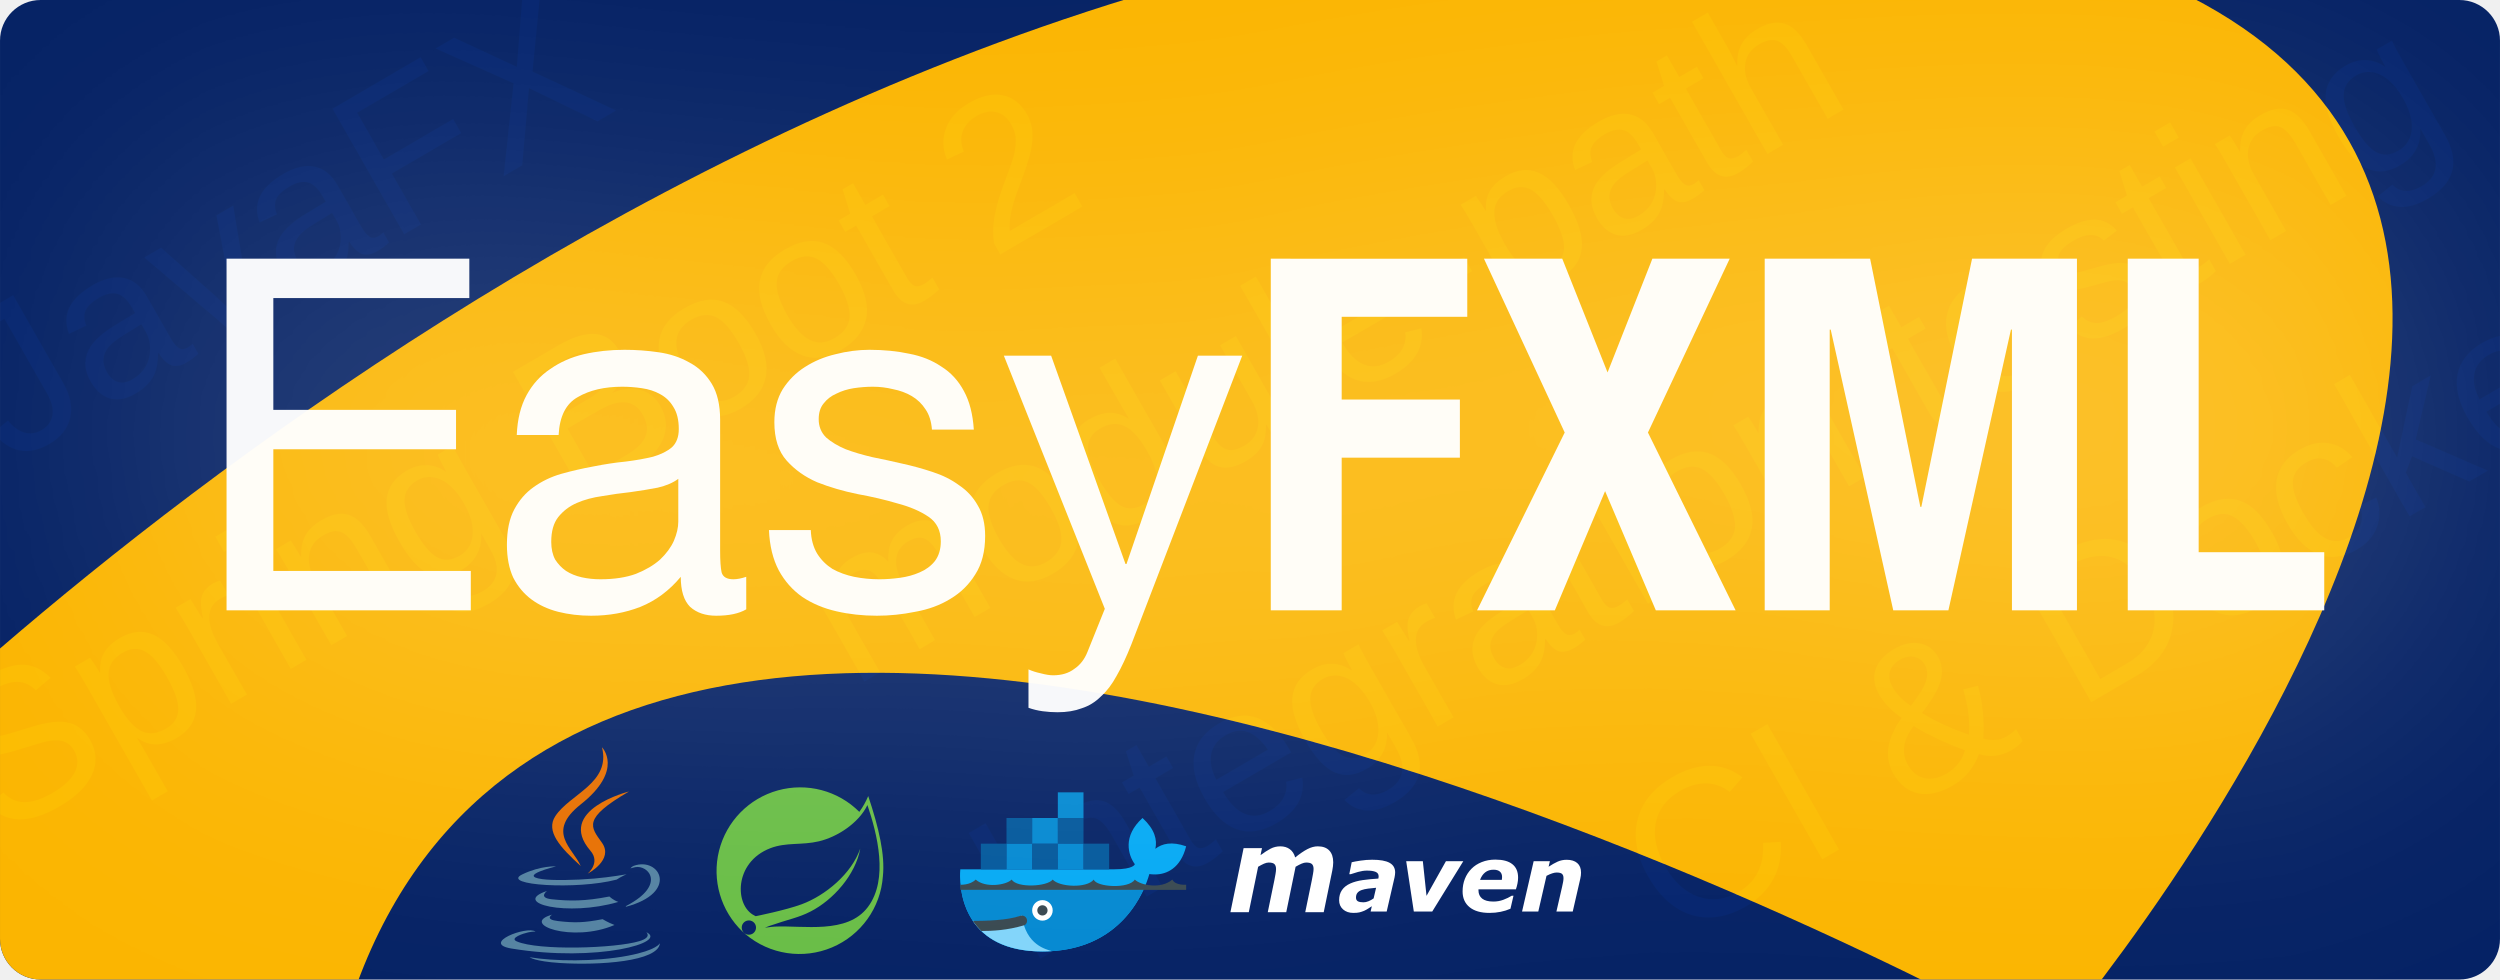
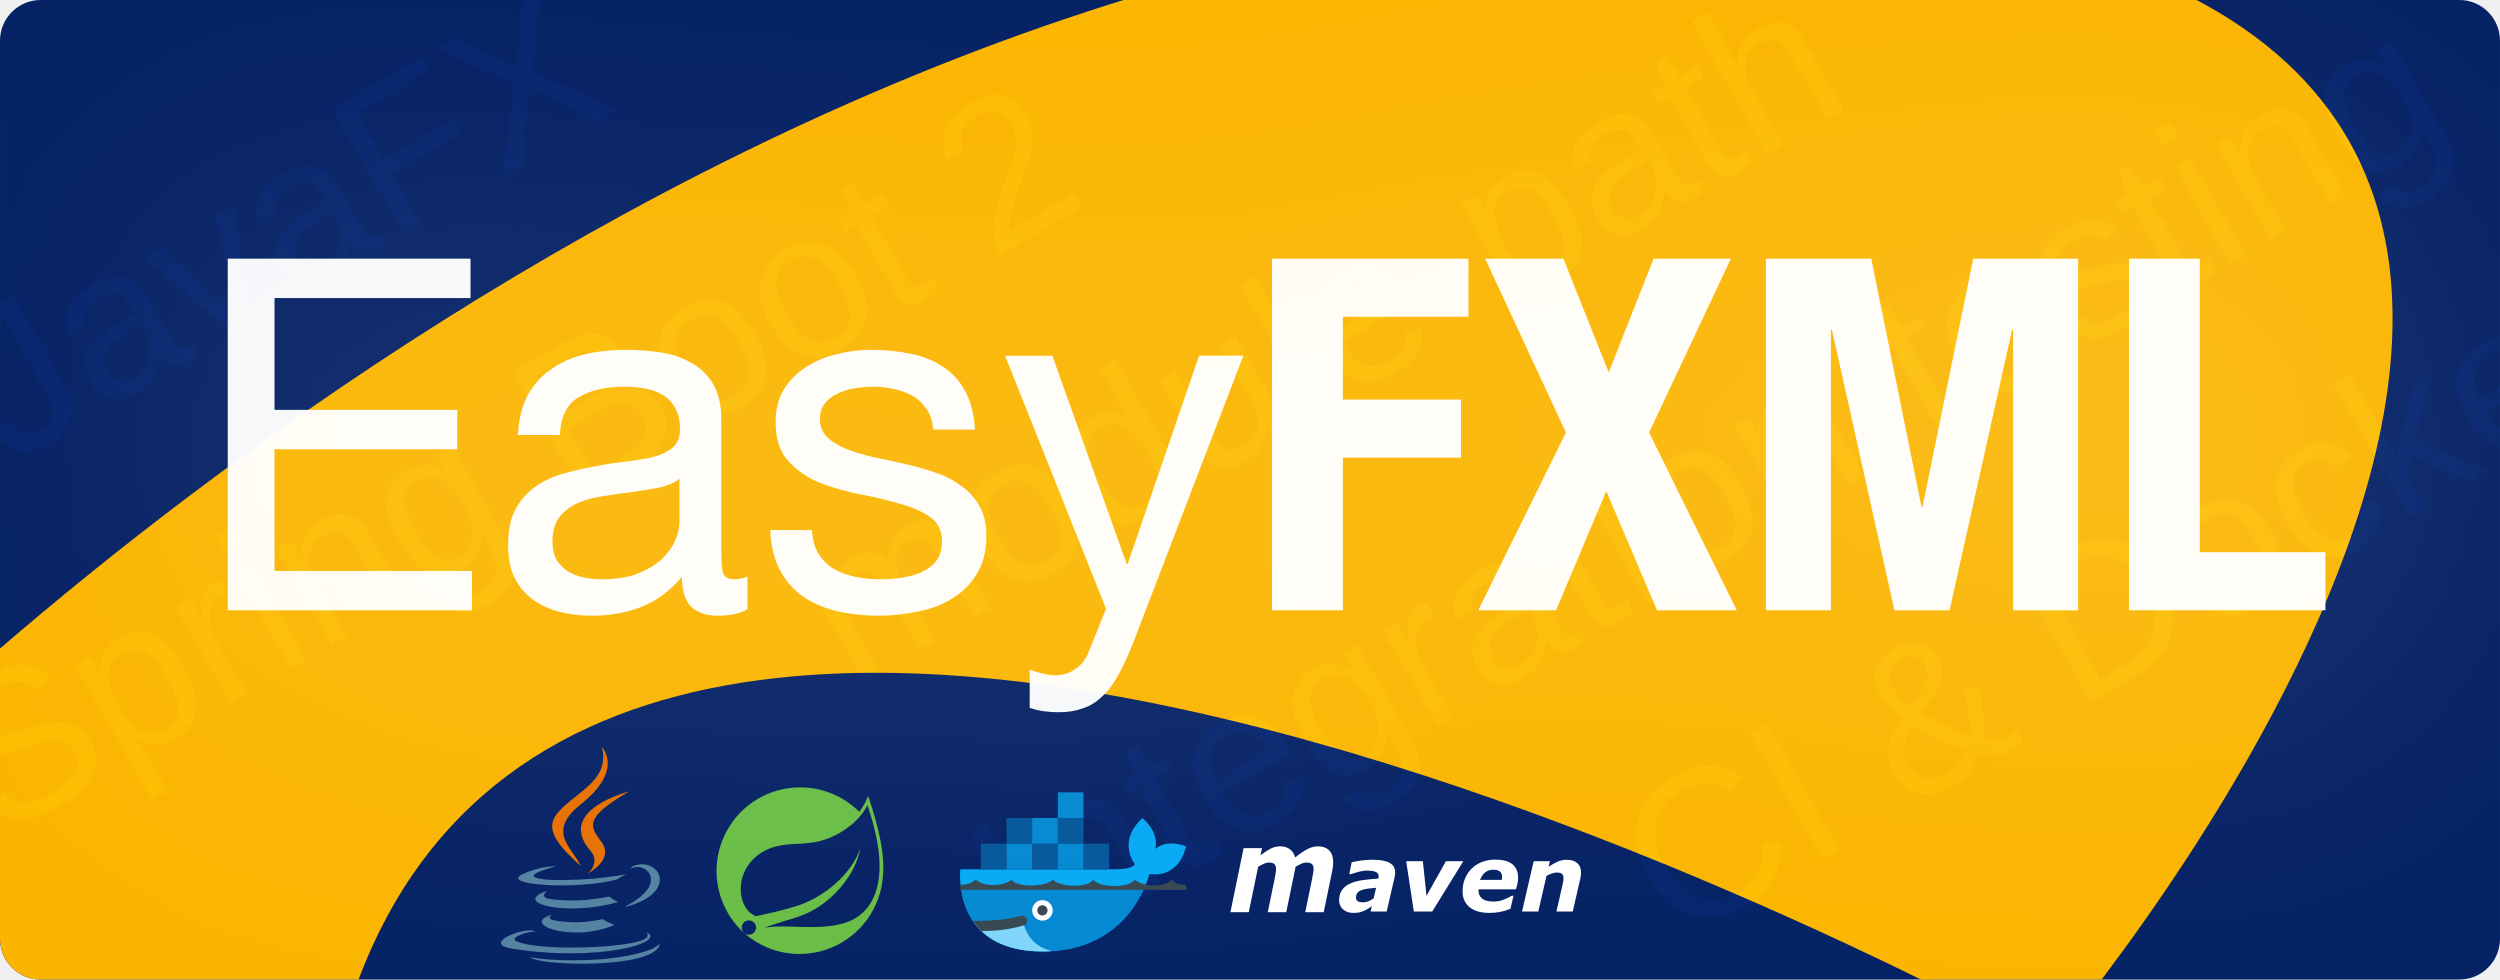
<svg xmlns="http://www.w3.org/2000/svg" xmlns:ns1="http://www.openswatchbook.org/uri/2009/osb" xmlns:xlink="http://www.w3.org/1999/xlink" style="enable-background:new" width="640.7" height="251.034" viewBox="0 0 169.519 66.42" version="1.1" id="svg8">
  <defs id="defs2">
    <linearGradient ns1:paint="solid" id="linearGradient5162">
      <stop id="stop5160" offset="0" style="stop-color:#000000;stop-opacity:1;" />
    </linearGradient>
    <linearGradient ns1:paint="solid" id="linearGradient5148">
      <stop id="stop5146" offset="0" style="stop-color:#000000;stop-opacity:1;" />
    </linearGradient>
    <linearGradient id="linearGradient4589" ns1:paint="solid">
      <stop style="stop-color:#000000;stop-opacity:1;" offset="0" id="stop4587" />
    </linearGradient>
    <linearGradient id="linearGradient4583" ns1:paint="solid">
      <stop style="stop-color:#ffffff;stop-opacity:1;" offset="0" id="stop4581" />
    </linearGradient>
    <clipPath clipPathUnits="userSpaceOnUse" id="clipPath4570">
      <g id="use4572">
        <path id="path3952" d="m -24.606,280.331 c 0,0 105.569,-108.744 226.483,-98.16 120.915,10.583 21.431,125.412 21.431,125.412 0,0 -168.275,-93.133 -191.823,0.265 C 7.937,401.246 -24.606,280.331 -24.606,280.331 Z" style="fill:#fbb500;fill-opacity:1;stroke:none;stroke-width:0.265px;stroke-linecap:butt;stroke-linejoin:miter;stroke-opacity:1" />
      </g>
    </clipPath>
    <linearGradient xlink:href="#linearGradient4583" id="linearGradient4591" x1="18.984" y1="53.152" x2="257.282" y2="53.152" gradientUnits="userSpaceOnUse" />
    <filter style="color-interpolation-filters:sRGB" id="filter4643">
      <feBlend mode="overlay" in2="BackgroundImage" id="feBlend4645" />
    </filter>
    <clipPath id="clipPath3965" clipPathUnits="userSpaceOnUse">
      <g id="use3967">
        <rect clip-path="none" style="opacity:1;fill:#001e62;fill-opacity:0.983;stroke:none;stroke-width:0.251" id="rect3971" width="257.889" height="101.044" x="6.787" y="2.659" ry="4.194" />
      </g>
    </clipPath>
    <clipPath id="clipPath3981" clipPathUnits="userSpaceOnUse">
      <g id="use3983">
        <rect ry="4.194" y="2.659" x="6.787" height="101.044" width="257.889" id="rect3988" style="opacity:1;fill:#001e62;fill-opacity:0.983;stroke:none;stroke-width:0.251" clip-path="none" />
      </g>
    </clipPath>
    <clipPath id="clipPath4084" clipPathUnits="userSpaceOnUse">
      <rect clip-path="none" style="opacity:1;fill:#001e62;fill-opacity:0.983;stroke:none;stroke-width:0.251" id="rect4086" width="257.889" height="101.044" x="6.787" y="2.659" ry="4.194" />
    </clipPath>
    <filter height="3.524" y="-1.262" width="1.504" x="-0.252" id="filter1120" style="color-interpolation-filters:sRGB">
      <feGaussianBlur id="feGaussianBlur1122" stdDeviation="22.522" />
    </filter>
  </defs>
  <g transform="matrix(0.6573304,0,0,0.6573304,-4.461014,-1.747874)" clip-path="url(#clipPath4084)" id="g4054">
    <g style="display:inline" id="layer5">
      <rect clip-path="none" style="opacity:1;fill:#001e62;fill-opacity:0.983;stroke:none;stroke-width:0.251" id="rect3993" width="257.889" height="101.044" x="6.787" y="2.659" ry="4.194" />
      <path id="path4552" d="m -10.054,85.157 c 0,0 97.182,-101.276 208.49,-91.419 111.308,9.857 19.729,116.8 19.729,116.8 0,0 -154.906,-86.737 -176.583,0.246 -21.677,86.984 -51.635,-25.627 -51.635,-25.627 z" style="fill:#fbb500;fill-opacity:1;stroke:none;stroke-width:0.245px;stroke-linecap:butt;stroke-linejoin:miter;stroke-opacity:1" />
    </g>
    <g style="display:inline;opacity:0.461;filter:url(#filter4643)" id="layer2">
      <text transform="matrix(0.8610155,-0.5029093,0.4971075,0.8710644,0,-191.1667)" id="text819" y="212.078" x="-113.596" style="font-style:normal;font-variant:normal;font-weight:normal;font-stretch:normal;font-size:21.624px;line-height:1.25;font-family:'Liberation Sans';-inkscape-font-specification:'Liberation Sans';letter-spacing:0px;word-spacing:0px;fill:#ffffff;fill-opacity:0.196;stroke:none;stroke-width:0.338" xml:space="preserve">
        <tspan style="font-style:normal;font-variant:normal;font-weight:normal;font-stretch:normal;font-size:21.624px;font-family:'Liberation Sans';-inkscape-font-specification:'Liberation Sans';fill:#ffffff;fill-opacity:0.196;stroke-width:0.338" y="212.078" x="-113.596" id="tspan817">JavaFX</tspan>
      </text>
      <text xml:space="preserve" style="font-style:normal;font-variant:normal;font-weight:normal;font-stretch:normal;font-size:21.624px;line-height:1.25;font-family:'Liberation Sans';-inkscape-font-specification:'Liberation Sans';letter-spacing:0px;word-spacing:0px;fill:#ffffff;fill-opacity:0.196;stroke:none;stroke-width:0.338" x="-133.72" y="244.806" id="text4530" transform="matrix(0.8610155,-0.5029093,0.4971075,0.8710644,0,-191.1667)">
        <tspan id="tspan4528" x="-133.72" y="244.806" style="font-style:normal;font-variant:normal;font-weight:normal;font-stretch:normal;font-size:21.624px;font-family:'Liberation Sans';-inkscape-font-specification:'Liberation Sans';fill:#ffffff;fill-opacity:0.196;stroke-width:0.338">Spring Boot 2</tspan>
      </text>
      <text transform="matrix(0.8610155,-0.5029093,0.4971075,0.8710644,0,-191.1667)" id="text4534" y="275.675" x="-49.214" style="font-style:normal;font-variant:normal;font-weight:normal;font-stretch:normal;font-size:21.624px;line-height:1.25;font-family:'Liberation Sans';-inkscape-font-specification:'Liberation Sans';letter-spacing:0px;word-spacing:0px;fill:#ffffff;fill-opacity:0.196;stroke:none;stroke-width:0.338" xml:space="preserve">
        <tspan style="font-style:normal;font-variant:normal;font-weight:normal;font-stretch:normal;font-size:21.624px;font-family:'Liberation Sans';-inkscape-font-specification:'Liberation Sans';fill:#ffffff;fill-opacity:0.196;stroke-width:0.338" y="275.675" x="-49.214" id="tspan4532">module-path</tspan>
      </text>
      <text transform="matrix(0.8610155,-0.5029093,0.4971075,0.8710644,0,-191.1667)" id="text4542" y="341.169" x="11.614" style="font-style:normal;font-variant:normal;font-weight:normal;font-stretch:normal;font-size:21.624px;line-height:1.25;font-family:'Liberation Sans';-inkscape-font-specification:'Liberation Sans';letter-spacing:0px;word-spacing:0px;fill:#ffffff;fill-opacity:0.196;stroke:none;stroke-width:0.338" xml:space="preserve">
        <tspan style="font-style:normal;font-variant:normal;font-weight:normal;font-stretch:normal;font-size:21.624px;font-family:'Liberation Sans';-inkscape-font-specification:'Liberation Sans';fill:#ffffff;fill-opacity:0.196;stroke-width:0.338" y="341.169" x="11.614" id="tspan4540">CI &amp; Docker</tspan>
      </text>
      <text xml:space="preserve" style="font-style:normal;font-variant:normal;font-weight:normal;font-stretch:normal;font-size:21.624px;line-height:1.25;font-family:'Liberation Sans';-inkscape-font-specification:'Liberation Sans';letter-spacing:0px;word-spacing:0px;fill:#ffffff;fill-opacity:0.196;stroke:none;stroke-width:0.338" x="-48.109" y="309.421" id="text4546" transform="matrix(0.8610155,-0.5029093,0.4971075,0.8710644,0,-191.1667)">
        <tspan id="tspan4544" x="-48.109" y="309.421" style="font-style:normal;font-variant:normal;font-weight:normal;font-stretch:normal;font-size:21.624px;font-family:'Liberation Sans';-inkscape-font-specification:'Liberation Sans';fill:#ffffff;fill-opacity:0.196;stroke-width:0.338">Integration testing</tspan>
      </text>
    </g>
    <g style="display:inline" id="layer4">
      <g transform="matrix(0.06437677,0,0,0.06463438,58.42736,79.72243)" id="g180">
        <path style="fill:#5382a1" d="m 82.554,267.473 c 0,0 -13.198,7.675 9.393,10.273 27.369,3.122 41.357,2.675 71.517,-3.034 0,0 7.929,4.972 19.004,9.278 -67.612,28.977 -153.019,-1.678 -99.914,-16.517" id="path107" />
        <path style="fill:#5382a1" d="m 74.292,229.659 c 0,0 -14.803,10.958 7.805,13.296 29.236,3.016 52.325,3.263 92.276,-4.43 0,0 5.526,5.602 14.215,8.666 C 106.841,271.095 15.79,249.076 74.292,229.659" id="path109" />
        <path style="fill:#e76f00" d="m 143.942,165.515 c 16.66,19.18 -4.377,36.44 -4.377,36.44 0,0 42.301,-21.837 22.874,-49.183 -18.144,-25.501 -32.059,-38.172 43.268,-81.859 0,0 -118.238,29.53 -61.765,94.601" id="path111" />
        <path style="fill:#5382a1" d="m 233.364,295.442 c 0,0 9.767,8.048 -10.757,14.274 -39.026,11.823 -162.432,15.393 -196.714,0.471 -12.323,-5.361 10.786,-12.801 18.056,-14.362 7.581,-1.644 11.914,-1.338 11.914,-1.338 -13.705,-9.654 -88.583,18.957 -38.034,27.151 137.853,22.356 251.292,-10.067 215.535,-26.196" id="path113" />
        <path style="fill:#5382a1" d="m 88.901,190.48 c 0,0 -62.772,14.909 -22.229,20.324 17.118,2.292 51.244,1.773 83.031,-0.89 25.978,-2.191 52.063,-6.851 52.063,-6.851 0,0 -9.16,3.923 -15.787,8.448 -63.744,16.765 -186.886,8.966 -151.435,-8.183 29.981,-14.492 54.358,-12.848 54.358,-12.848" id="path115" />
        <path style="fill:#5382a1" d="m 201.506,253.422 c 64.799,-33.672 34.838,-66.03 13.926,-61.671 -5.126,1.067 -7.411,1.991 -7.411,1.991 0,0 1.903,-2.981 5.537,-4.271 41.371,-14.545 73.187,42.897 -13.355,65.648 0,9.3e-4 1.003,-0.896 1.302,-1.697" id="path117" />
        <path style="fill:#e76f00" d="m 162.439,0.371 c 0,0 35.887,35.899 -34.037,91.101 -56.071,44.281 -12.786,69.53 -0.023,98.377 C 95.649,160.318 71.63,134.323 87.744,110.128 111.395,74.613 176.918,57.394 162.439,0.371" id="path119" />
        <path style="fill:#5382a1" d="m 95.268,344.665 c 62.199,3.981 157.712,-2.209 159.974,-31.64 0,0 -4.348,11.157 -51.404,20.017 -53.088,9.991 -118.564,8.824 -157.399,2.421 9.31e-4,-9.3e-4 7.95,6.58 48.829,9.201" id="path121" />
      </g>
      <path style="fill:#68bd45;stroke-width:0.269" d="m 96.35,84.779 a 7.931,7.931 0 0 1 -0.919,1.63 8.627,8.627 0 1 0 -12.047,12.35 l 0.319,0.281 a 8.623,8.623 0 0 0 14.158,-5.982 c 0.235,-2.196 -0.41,-4.976 -1.511,-8.279 z M 84.611,98.809 a 0.738,0.738 0 1 1 -0.109,-1.037 0.738,0.738 0 0 1 0.109,1.037 z m 11.703,-2.583 c -2.129,2.836 -6.674,1.879 -9.589,2.017 0,0 -0.517,0.03 -1.037,0.116 0,0 0.196,-0.083 0.447,-0.178 2.047,-0.712 3.014,-0.849 4.257,-1.489 2.341,-1.19 4.656,-3.796 5.137,-6.505 -0.891,2.606 -3.595,4.847 -6.056,5.757 -1.687,0.622 -4.735,1.227 -4.735,1.227 l -0.123,-0.066 c -2.074,-1.008 -2.138,-5.499 1.634,-6.947 1.651,-0.636 3.231,-0.287 5.014,-0.712 1.904,-0.452 4.107,-1.879 5.004,-3.741 1.003,2.978 2.211,7.64 0.045,10.524 z" id="path4162" />
      <g transform="matrix(0.5294842,0,0,0.5294842,104.7885,79.62689)" id="surface1">
        <path style="fill:#03a9f4" d="m 40,20 c 0.391,-1.734 -0.094,-3.781 -2.5,-6 -3.914,3.543 -2.797,7.227 -1.5,9 0,0 -0.164,1 -4,1 -3.836,0 -30,0 -30,0 0,0 -1.832,16 16,16 15.594,0 19.973,-12.004 20.828,-15.074 0.355,0.047 0.75,0.078 1.172,0.074 2.148,-0.016 4.93,-1.172 6,-5.484 C 43.16,18.531 41.34,18.977 40,20 Z" id="path4234" />
        <path style="fill:#0288d1" d="M 2.164,28 C 2.898,32.738 5.984,40 18,40 30.184,40 35.523,32.672 37.684,28 Z" id="path4236" />
        <path style="fill:#81d4fa" d="M 19.812,39.938 C 18.891,39.617 14.738,38.848 14,33 9.789,34.863 6.062,34.375 4.422,34.008 6.582,37.238 10.59,40 18,40 c 0.621,0 1.223,-0.023 1.812,-0.062 z" id="path4238" />
        <path style="fill:#ffffff" d="m 20,32 c 0,1.105 -0.895,2 -2,2 -1.105,0 -2,-0.895 -2,-2 0,-1.105 0.895,-2 2,-2 1.105,0 2,0.895 2,2 z" id="path4240" />
        <path style="fill:#37474f" d="m 14.914,33.598 c 0.223,0.504 0.02,1.16 -0.512,1.316 -3.301,0.973 -6.145,1.102 -8.297,1.102 -0.641,-0.617 -1.191,-1.277 -1.656,-1.961 2.586,0 6.711,-0.121 9.145,-0.965 0.523,-0.184 1.098,0 1.32,0.508 z M 2,27 c 0,0 1.875,0.125 3,-1 1.875,1.688 5.941,1.09 7,0 1.062,1.688 6.938,1.375 8,0 1.25,1.438 6.625,1.75 8,0 0.48,1.461 6.82,1.875 8,0 1.062,1.09 5.062,1.938 7.312,0 C 43.875,27.188 46,27 46,27 v 1 H 2 m 15,4 c 0,0.551 0.449,1 1,1 0.551,0 1,-0.449 1,-1 0,-0.551 -0.449,-1 -1,-1 -0.551,0 -1,0.449 -1,1 z" id="path4242" />
        <path style="fill:#01579b" d="M 11,24 H 6 v -5 h 5 z m 10,-5 h -5 v 5 h 5 z m 10,0 h -5 v 5 h 5 z M 16,14 h -5 v 5 h 5 z m 10,0 h -5 v 5 h 5 z" id="path4244" />
        <path style="fill:#0288d1" d="m 16,24 h -5 v -5 h 5 z m 10,-5 h -5 v 5 h 5 z M 26,9 h -5 v 5 h 5 z m -5,5 h -5 v 5 h 5 z" id="path4246" />
      </g>
      <g transform="matrix(0.1184835,0,0,0.1184835,124.3394,87.21352)" style="font-style:oblique;font-weight:bold;font-family:Verdana;stroke:none;stroke-width:2.233;stroke-linejoin:miter;stroke-miterlimit:4;stroke-dasharray:none;stroke-opacity:0.979" font-style="oblique" font-weight="bold" id="g4325">
        <path id="text4319" transform="matrix(2.233081,0,0,2.233081,-1049.424,-736.0814)" d="m 524.822,340.023 c -1.359,0 -2.626,0.306 -3.801,0.914 -1.161,0.608 -2.468,1.452 -3.92,2.535 l 0.574,-2.758 h -7.166 l -5.146,24.986 h 7.166 l 3.643,-17.711 c 0.845,-0.504 1.602,-0.904 2.275,-1.201 0.673,-0.297 1.294,-0.445 1.861,-0.445 1.095,0 1.84,0.208 2.236,0.623 0.409,0.401 0.613,1.052 0.613,1.957 0,0.445 -0.072,1.092 -0.217,1.938 -0.145,0.846 -0.29,1.631 -0.436,2.357 l -2.574,12.482 h 7.205 l 3.643,-17.711 c 0.924,-0.549 1.709,-0.958 2.355,-1.225 0.66,-0.282 1.247,-0.422 1.762,-0.422 1.082,0 1.836,0.199 2.258,0.6 0.422,0.401 0.633,1.032 0.633,1.893 0,0.49 -0.072,1.128 -0.217,1.914 -0.132,0.786 -0.285,1.608 -0.457,2.469 l -2.572,12.482 h 7.205 l 3.346,-16.266 c 0.119,-0.579 0.205,-1.134 0.258,-1.668 0.066,-0.534 0.098,-1.03 0.098,-1.49 0,-2.003 -0.514,-3.546 -1.543,-4.629 -1.029,-1.083 -2.522,-1.625 -4.475,-1.625 -1.306,0 -2.658,0.365 -4.057,1.092 -1.399,0.727 -2.984,1.809 -4.752,3.248 -0.396,-1.424 -1.095,-2.5 -2.098,-3.227 -1.003,-0.742 -2.236,-1.113 -3.701,-1.113 z m 83.854,5.172 c -1.924,0 -3.691,0.32 -5.301,0.961 -1.609,0.641 -2.951,1.511 -4.023,2.607 -1.12,1.131 -1.978,2.443 -2.572,3.936 -0.595,1.493 -0.891,3.13 -0.891,4.914 0,2.612 0.909,4.66 2.729,6.141 1.819,1.481 4.401,2.223 7.748,2.223 1.528,0 2.97,-0.14 4.322,-0.42 1.353,-0.268 2.641,-0.671 3.865,-1.207 l 1.172,-5.057 h -0.699 c -0.91,0.571 -1.983,1.09 -3.219,1.557 -1.224,0.466 -2.526,0.701 -3.902,0.701 -1.971,0 -3.434,-0.387 -4.391,-1.156 -0.956,-0.77 -1.434,-1.837 -1.434,-3.201 v -0.191 -0.211 h 14.59 c 0.257,-0.746 0.46,-1.498 0.611,-2.256 0.163,-0.758 0.244,-1.533 0.244,-2.326 0,-2.309 -0.746,-4.053 -2.238,-5.23 -1.481,-1.19 -3.684,-1.783 -6.611,-1.783 z m -48.018,0.051 c -1.528,0 -3.062,0.118 -4.602,0.352 -1.539,0.233 -2.675,0.442 -3.41,0.629 l -0.928,4.652 h 0.578 c 0.63,-0.233 1.569,-0.525 2.816,-0.875 1.259,-0.35 2.407,-0.523 3.445,-0.523 1.528,0 2.676,0.17 3.445,0.508 0.77,0.327 1.154,0.902 1.154,1.73 0,0.198 -0.016,0.38 -0.051,0.543 -0.035,0.152 -0.059,0.262 -0.07,0.332 -2.181,0.128 -4.21,0.327 -6.088,0.596 -1.866,0.268 -3.475,0.704 -4.828,1.311 -1.446,0.641 -2.537,1.505 -3.271,2.59 -0.735,1.073 -1.102,2.385 -1.102,3.936 0,1.469 0.513,2.665 1.539,3.586 1.038,0.91 2.373,1.365 4.006,1.365 1.015,0 1.807,-0.071 2.379,-0.211 0.571,-0.14 1.185,-0.343 1.838,-0.611 0.478,-0.21 0.997,-0.496 1.557,-0.857 0.56,-0.362 1.037,-0.671 1.434,-0.928 l -0.473,2.082 h 6.264 l 3.078,-13.365 c 0.07,-0.28 0.121,-0.605 0.156,-0.979 0.047,-0.373 0.07,-0.677 0.07,-0.91 0,-1.691 -0.722,-2.939 -2.168,-3.744 -1.434,-0.805 -3.691,-1.207 -6.77,-1.207 z m 75.83,0.018 c -1.283,0 -2.46,0.241 -3.533,0.719 -1.061,0.478 -2.239,1.143 -3.533,1.994 l 0.506,-2.17 h -6.332 l -4.529,19.645 h 6.332 l 3.201,-13.924 c 0.816,-0.431 1.55,-0.753 2.203,-0.963 0.653,-0.222 1.231,-0.332 1.732,-0.332 1.026,0 1.732,0.176 2.117,0.525 0.385,0.35 0.576,0.902 0.576,1.66 0,0.443 -0.047,0.922 -0.141,1.436 -0.093,0.513 -0.222,1.13 -0.385,1.854 l -2.238,9.744 h 6.367 l 2.939,-12.787 c 0.105,-0.443 0.18,-0.869 0.227,-1.277 0.047,-0.408 0.07,-0.787 0.07,-1.137 0,-1.621 -0.489,-2.858 -1.469,-3.709 -0.98,-0.851 -2.35,-1.277 -4.111,-1.277 z m -62.588,0.543 2.973,19.645 h 7.172 l 12.123,-19.645 h -6.77 l -7.574,13.521 -1.436,-13.521 z m 34.057,3.324 c 1.073,0 1.895,0.245 2.467,0.734 0.571,0.49 0.857,1.196 0.857,2.117 0,0.187 -0.012,0.366 -0.035,0.541 -0.012,0.175 -0.035,0.368 -0.07,0.578 h -8.482 c 0.455,-1.248 1.12,-2.222 1.994,-2.922 0.886,-0.7 1.975,-1.049 3.27,-1.049 z m -45.795,7.049 -0.963,4.146 c -0.618,0.443 -1.283,0.81 -1.994,1.102 -0.7,0.28 -1.358,0.42 -1.977,0.42 -0.945,0 -1.667,-0.134 -2.168,-0.402 -0.49,-0.28 -0.734,-0.759 -0.734,-1.436 0,-0.77 0.185,-1.387 0.559,-1.854 0.373,-0.466 0.916,-0.827 1.627,-1.084 0.688,-0.245 1.522,-0.432 2.502,-0.561 0.98,-0.128 2.029,-0.239 3.148,-0.332 z" style="font-size:96px;fill:#ffffff;fill-opacity:1;stroke:none;stroke-width:1;stroke-linejoin:miter;stroke-miterlimit:4;stroke-dasharray:none;stroke-opacity:0.979" />
      </g>
    </g>
    <g style="display:inline" id="layer6">
      <g transform="translate(-6.879167,-0.2645833)" id="layer3" style="display:inline;opacity:1;fill:#ffffff;fill-opacity:0.517;stroke:none;stroke-width:0.529;stroke-linecap:square;stroke-linejoin:miter;stroke-miterlimit:4;stroke-dasharray:none;stroke-opacity:1;filter:url(#filter1120)">
-         <text xml:space="preserve" style="font-style:normal;font-variant:normal;font-weight:bold;font-stretch:normal;font-size:50.8px;line-height:1.25;font-family:'DejaVu Sans Mono';-inkscape-font-specification:'DejaVu Sans Mono Bold';letter-spacing:0px;word-spacing:0px;fill:#ffffff;fill-opacity:0.517;stroke:none;stroke-width:0.529;stroke-linecap:square;stroke-linejoin:miter;stroke-miterlimit:4;stroke-dasharray:none;stroke-opacity:1" x="33.073" y="65.881" id="text4576">
-           <tspan id="tspan4574" x="33.073" y="65.881" style="font-style:normal;font-variant:normal;font-weight:bold;font-stretch:normal;font-size:50.8px;font-family:Consolas;-inkscape-font-specification:'Consolas Bold';fill:#ffffff;fill-opacity:0.517;stroke:none;stroke-width:0.529;stroke-linecap:square;stroke-linejoin:miter;stroke-miterlimit:4;stroke-dasharray:none;stroke-opacity:1">Easy<tspan id="tspan4339" style="font-style:italic;font-variant:normal;font-weight:bold;font-stretch:normal;font-family:Consolas;-inkscape-font-specification:'Consolas Bold Italic';fill:#ffffff;fill-opacity:0.517;stroke:none;stroke-width:0.529;stroke-linecap:square;stroke-linejoin:miter;stroke-miterlimit:4;stroke-dasharray:none;stroke-opacity:1">FXML</tspan>
-           </tspan>
-         </text>
+         <g id="text4576" style="font-style:normal;font-variant:normal;font-weight:bold;font-stretch:normal;font-size:50.8px;line-height:1.25;font-family:'DejaVu Sans Mono';-inkscape-font-specification:'DejaVu Sans Mono Bold';letter-spacing:0px;word-spacing:0px;fill:#ffffff;fill-opacity:0.517;stroke:none;stroke-width:0.529;stroke-linecap:square;stroke-linejoin:miter;stroke-miterlimit:4;stroke-dasharray:none;stroke-opacity:1" aria-label="EasyFXML">
+           <path d="m 39.424,30.881 v 35 H 57.703 V 62.334 H 43.49 V 48.816 H 57.01 V 45.268 H 43.49 v -10.838 h 14.064 v -3.549 z m 128.834,0 -6.994,35 h 4.068 l 3.299,-16.471 h 13.195 l 0.695,-3.547 h -13.197 l 2.309,-11.434 h 14.484 l 0.695,-3.549 z m 26.293,0 7.715,17.166 -14.758,17.834 h 4.514 l 11.684,-14.336 6.002,14.336 h 4.514 l -7.639,-17.834 14.387,-17.166 h -4.465 l -11.461,13.867 -5.828,-13.867 z m 32.545,0 -6.996,35 h 3.92 l 6.002,-30.014 2.406,14.361 h 3.846 l 8.16,-14.361 -6.002,30.014 h 3.918 l 6.996,-35 h -5.283 l -9.006,15.951 -2.678,-15.951 z m 32.543,0 -6.994,35 h 19.049 l 0.721,-3.547 h -14.982 l 6.275,-31.453 z M 79.953,39.414 c -3.026,0 -6.3,0.903 -9.822,2.705 l 1.018,2.777 c 1.075,-0.579 2.355,-1.075 3.844,-1.488 1.505,-0.43 2.745,-0.645 3.721,-0.645 4.134,0 6.201,2.215 6.201,6.646 v 1.24 l -4.34,0.348 c -1.951,0.149 -3.638,0.421 -5.061,0.818 -1.422,0.38 -2.629,0.91 -3.621,1.588 -0.992,0.661 -1.745,1.479 -2.258,2.455 -0.513,0.976 -0.77,2.102 -0.77,3.375 0,2.15 0.728,3.911 2.184,5.283 1.472,1.356 3.168,2.033 5.086,2.033 3.787,0 6.779,-1.611 8.979,-4.836 0,1.736 0.157,3.124 0.471,4.166 h 3.846 C 89,64.128 88.785,62.128 88.785,59.879 V 48.766 c 0,-6.234 -2.945,-9.352 -8.832,-9.352 z m 30.51,0 c -3.225,0 -5.812,0.655 -7.764,1.961 -1.951,1.306 -2.926,3.074 -2.926,5.307 0,1.025 0.206,1.952 0.619,2.779 0.43,0.827 1.051,1.537 1.861,2.133 0.81,0.595 1.686,1.049 2.629,1.363 0.943,0.298 2.413,0.753 4.414,1.365 2.48,0.761 4.051,1.496 4.713,2.207 0.678,0.695 1.018,1.488 1.018,2.381 0,1.323 -0.677,2.391 -2.033,3.201 -1.339,0.794 -3.085,1.189 -5.234,1.189 -2.48,0 -4.804,-0.512 -6.971,-1.537 l -0.744,3.348 c 2.067,0.959 4.688,1.439 7.863,1.439 3.192,0 5.822,-0.711 7.889,-2.133 2.067,-1.439 3.1,-3.39 3.1,-5.854 0,-1.257 -0.273,-2.356 -0.818,-3.299 -0.529,-0.959 -1.331,-1.77 -2.406,-2.432 -1.075,-0.678 -2.463,-1.257 -4.166,-1.736 l -3.697,-1.066 c -1.687,-0.48 -2.811,-0.993 -3.373,-1.539 -0.562,-0.562 -0.844,-1.215 -0.844,-1.959 0,-1.174 0.612,-2.108 1.836,-2.803 1.224,-0.711 2.886,-1.066 4.986,-1.066 1.918,10e-7 3.961,0.355 6.127,1.066 l 0.867,-3.25 c -2.547,-0.711 -4.862,-1.066 -6.945,-1.066 z m 17.34,0.621 9.697,25.797 c -0.91,2.447 -1.81,4.208 -2.703,5.283 -0.893,1.075 -2.035,1.611 -3.424,1.611 -0.992,0 -2.116,-0.197 -3.373,-0.594 l -0.645,3.1 c 1.554,0.579 3.125,0.869 4.713,0.869 1.786,0 3.373,-0.753 4.762,-2.258 1.406,-1.505 2.82,-4.16 4.242,-7.963 l 9.799,-25.846 h -4.217 l -7.318,20.611 -7.316,-20.611 z M 84.914,53.529 v 4.688 c -1.025,1.439 -2.214,2.572 -3.57,3.398 -1.356,0.81 -2.721,1.215 -4.094,1.215 -1.257,0 -2.289,-0.355 -3.1,-1.066 -0.81,-0.711 -1.217,-1.645 -1.217,-2.803 0,-1.273 0.471,-2.283 1.414,-3.027 0.959,-0.744 2.083,-1.247 3.373,-1.512 1.306,-0.281 3.704,-0.578 7.193,-0.893 z" id="path3809" style="font-style:italic;font-variant:normal;font-weight:bold;font-stretch:normal;font-family:Consolas;-inkscape-font-specification:'Consolas Bold Italic';fill:#ffffff;fill-opacity:0.517;stroke:none;stroke-width:0.529;stroke-linecap:square;stroke-linejoin:miter;stroke-miterlimit:4;stroke-dasharray:none;stroke-opacity:1" />
+         </g>
      </g>
-       <g style="display:inline;opacity:1;fill:#ffffff;fill-opacity:0.961;stroke:none;stroke-width:0.529;stroke-linecap:square;stroke-linejoin:miter;stroke-miterlimit:4;stroke-dasharray:none;stroke-opacity:1" id="g1046" transform="translate(-6.879167,-0.2645833)">
+       <g style="display:inline;opacity:1;fill:#ffffff;fill-opacity:0.961;stroke:none;stroke-width:0.529;stroke-linecap:square;stroke-linejoin:miter;stroke-miterlimit:4;stroke-dasharray:none;stroke-opacity:1" id="g1046" transform="translate(-6.755783,-0.2645833)">
        <g id="text1044" style="font-style:normal;font-variant:normal;font-weight:bold;font-stretch:normal;font-size:50.8px;line-height:1.25;font-family:'DejaVu Sans Mono';-inkscape-font-specification:'DejaVu Sans Mono Bold';letter-spacing:0px;word-spacing:0px;fill:#ffffff;fill-opacity:0.961;stroke:none;stroke-width:0.529;stroke-linecap:square;stroke-linejoin:miter;stroke-miterlimit:4;stroke-dasharray:none;stroke-opacity:1" aria-label="EasyFXML">
-           <path id="path4046" style="font-style:normal;font-variant:normal;font-weight:normal;font-stretch:normal;font-size:50.8px;font-family:'Helvetica Neue';-inkscape-font-specification:'Helvetica Neue';fill:#ffffff;fill-opacity:0.961;stroke:none;stroke-width:0.529;stroke-linecap:square;stroke-linejoin:miter;stroke-miterlimit:4;stroke-dasharray:none;stroke-opacity:1" d="m 37.035,29.61 v 36.271 h 25.197 v -4.064 h -20.371 v -12.548 h 18.847 v -4.064 h -18.847 v -11.532 h 20.218 v -4.064 z" />
-           <path id="path4048" style="font-style:normal;font-variant:normal;font-weight:normal;font-stretch:normal;font-size:50.8px;font-family:'Helvetica Neue';-inkscape-font-specification:'Helvetica Neue';fill:#ffffff;fill-opacity:0.961;stroke:none;stroke-width:0.529;stroke-linecap:square;stroke-linejoin:miter;stroke-miterlimit:4;stroke-dasharray:none;stroke-opacity:1" d="m 90.646,65.78 q -1.118,0.66 -3.099,0.66 -1.676,0 -2.692,-0.914 -0.965,-0.965 -0.965,-3.099 -1.778,2.134 -4.166,3.099 -2.337,0.914 -5.08,0.914 -1.778,0 -3.404,-0.406 -1.575,-0.406 -2.743,-1.27 -1.168,-0.864 -1.88,-2.235 -0.66,-1.422 -0.66,-3.404 0,-2.235 0.762,-3.658 0.762,-1.422 1.981,-2.286 1.27,-0.914 2.845,-1.372 1.626,-0.457 3.302,-0.762 1.778,-0.356 3.353,-0.508 1.626,-0.203 2.845,-0.508 1.219,-0.356 1.93,-0.965 0.711,-0.66 0.711,-1.88 0,-1.422 -0.559,-2.286 -0.508,-0.864 -1.372,-1.321 -0.813,-0.457 -1.88,-0.61 -1.016,-0.152 -2.032,-0.152 -2.743,0 -4.572,1.067 -1.829,1.016 -1.981,3.912 h -4.318 q 0.102,-2.438 1.016,-4.115 0.914,-1.676 2.438,-2.692 1.524,-1.067 3.454,-1.524 1.981,-0.457 4.216,-0.457 1.778,0 3.505,0.254 1.778,0.254 3.2,1.067 1.422,0.762 2.286,2.184 0.864,1.422 0.864,3.708 v 13.513 q 0,1.524 0.152,2.235 0.203,0.711 1.219,0.711 0.559,0 1.321,-0.254 z m -7.01,-13.462 q -0.813,0.61 -2.134,0.914 -1.321,0.254 -2.794,0.457 -1.422,0.152 -2.896,0.406 -1.473,0.203 -2.642,0.711 -1.168,0.508 -1.93,1.473 -0.711,0.914 -0.711,2.54 0,1.067 0.406,1.829 0.457,0.711 1.118,1.168 0.711,0.457 1.626,0.66 0.914,0.203 1.93,0.203 2.134,0 3.658,-0.559 1.524,-0.61 2.489,-1.473 0.965,-0.914 1.422,-1.93 0.457,-1.067 0.457,-1.981 z" />
-           <path id="path4050" style="font-style:normal;font-variant:normal;font-weight:normal;font-stretch:normal;font-size:50.8px;font-family:'Helvetica Neue';-inkscape-font-specification:'Helvetica Neue';fill:#ffffff;fill-opacity:0.961;stroke:none;stroke-width:0.529;stroke-linecap:square;stroke-linejoin:miter;stroke-miterlimit:4;stroke-dasharray:none;stroke-opacity:1" d="m 97.306,57.601 h -4.318 q 0.102,2.438 1.016,4.166 0.914,1.676 2.438,2.743 1.524,1.016 3.505,1.473 1.981,0.457 4.166,0.457 1.981,0 3.962,-0.406 2.032,-0.356 3.607,-1.321 1.626,-0.965 2.591,-2.54 1.016,-1.575 1.016,-3.962 0,-1.88 -0.762,-3.15 -0.711,-1.27 -1.93,-2.083 -1.168,-0.864 -2.743,-1.372 -1.524,-0.508 -3.15,-0.864 -1.524,-0.356 -3.048,-0.66 -1.524,-0.356 -2.743,-0.813 -1.219,-0.508 -2.032,-1.219 -0.762,-0.762 -0.762,-1.88 0,-1.016 0.508,-1.626 0.508,-0.66 1.321,-1.016 0.813,-0.406 1.778,-0.559 1.016,-0.152 1.981,-0.152 1.067,0 2.083,0.254 1.067,0.203 1.93,0.711 0.864,0.508 1.422,1.372 0.559,0.813 0.66,2.083 h 4.318 q -0.152,-2.388 -1.016,-3.962 -0.864,-1.626 -2.337,-2.54 -1.422,-0.965 -3.302,-1.321 -1.88,-0.406 -4.115,-0.406 -1.727,0 -3.505,0.457 -1.727,0.406 -3.15,1.321 -1.372,0.864 -2.286,2.286 -0.864,1.422 -0.864,3.404 0,2.54 1.27,3.962 1.27,1.422 3.15,2.235 1.93,0.762 4.166,1.219 2.235,0.406 4.115,0.965 1.93,0.508 3.2,1.372 1.27,0.864 1.27,2.54 0,1.219 -0.61,2.032 -0.61,0.762 -1.575,1.168 -0.914,0.406 -2.032,0.559 -1.118,0.152 -2.134,0.152 -1.321,0 -2.591,-0.254 -1.219,-0.254 -2.235,-0.813 -0.965,-0.61 -1.575,-1.575 -0.61,-1.016 -0.66,-2.438 z" />
-           <path id="path4052" style="font-style:normal;font-variant:normal;font-weight:normal;font-stretch:normal;font-size:50.8px;font-family:'Helvetica Neue';-inkscape-font-specification:'Helvetica Neue';fill:#ffffff;fill-opacity:0.961;stroke:none;stroke-width:0.529;stroke-linecap:square;stroke-linejoin:miter;stroke-miterlimit:4;stroke-dasharray:none;stroke-opacity:1" d="m 130.377,69.386 q -0.762,1.93 -1.524,3.251 -0.711,1.321 -1.626,2.134 -0.864,0.864 -1.981,1.219 -1.067,0.406 -2.489,0.406 -0.762,0 -1.524,-0.102 -0.762,-0.102 -1.473,-0.356 v -3.962 q 0.559,0.254 1.27,0.406 0.762,0.203 1.27,0.203 1.321,0 2.184,-0.66 0.914,-0.61 1.372,-1.778 l 1.778,-4.42 -10.414,-26.111 h 4.877 l 7.671,21.488 h 0.102 l 7.366,-21.488 h 4.572 z" />
-           <path id="path4054" style="font-style:normal;font-variant:normal;font-weight:bold;font-stretch:condensed;font-family:'Helvetica Neue';-inkscape-font-specification:'Helvetica Neue Bold Condensed'" d="m 144.754,29.61 v 36.271 h 7.315 V 50.133 h 12.192 v -5.994 h -12.192 v -8.534 h 12.954 v -5.994 z" />
-           <path id="path4056" style="font-style:normal;font-variant:normal;font-weight:bold;font-stretch:condensed;font-family:'Helvetica Neue';-inkscape-font-specification:'Helvetica Neue Bold Condensed'" d="m 166.744,29.61 8.331,17.932 -9.042,18.339 h 8.026 l 5.182,-12.294 5.232,12.294 h 8.23 l -9.042,-18.339 8.433,-17.932 h -7.976 l -4.623,11.735 -4.674,-11.735 z" />
-           <path id="path4058" style="font-style:normal;font-variant:normal;font-weight:bold;font-stretch:condensed;font-family:'Helvetica Neue';-inkscape-font-specification:'Helvetica Neue Bold Condensed'" d="m 195.706,29.61 v 36.271 h 6.706 V 36.925 h 0.102 l 6.452,28.956 h 5.69 l 6.452,-28.956 h 0.102 v 28.956 h 6.706 V 29.61 h -10.82 l -5.232,25.603 h -0.102 l -5.182,-25.603 z" />
-           <path id="path4060" style="font-style:normal;font-variant:normal;font-weight:bold;font-stretch:condensed;font-family:'Helvetica Neue';-inkscape-font-specification:'Helvetica Neue Bold Condensed'" d="m 233.157,65.881 h 20.269 v -5.994 h -12.954 v -30.277 h -7.315 z" />
+           <path d="M 37.035,29.609 V 65.881 H 62.232 V 61.816 H 41.861 V 49.27 H 60.709 V 45.205 H 41.861 v -11.531 h 20.219 v -4.064 z m 107.719,0 v 36.271 h 7.314 V 50.133 h 12.191 v -5.994 h -12.191 v -8.535 h 12.955 v -5.994 z m 21.99,0 8.332,17.934 -9.043,18.338 h 8.027 l 5.18,-12.293 5.232,12.293 h 8.23 l -9.043,-18.338 8.434,-17.934 h -7.977 l -4.621,11.736 -4.674,-11.736 z m 28.961,0 v 36.271 h 6.707 V 36.926 h 0.102 l 6.451,28.955 h 5.689 l 6.451,-28.955 h 0.102 v 28.955 h 6.707 V 29.609 H 217.092 l -5.232,25.604 h -0.102 l -5.18,-25.604 z m 37.453,0 v 36.271 h 20.268 v -5.994 H 240.473 V 29.609 Z M 78.098,39.008 c -1.49,0 -2.894,0.152 -4.215,0.457 -1.287,0.305 -2.439,0.812 -3.455,1.523 -1.016,0.677 -1.83,1.576 -2.439,2.693 -0.61,1.118 -0.948,2.49 -1.016,4.115 h 4.318 c 0.102,-1.93 0.761,-3.235 1.98,-3.912 1.219,-0.711 2.743,-1.066 4.572,-1.066 0.677,0 1.356,0.051 2.033,0.152 0.711,0.102 1.337,0.305 1.879,0.609 0.576,0.305 1.032,0.745 1.371,1.32 0.373,0.576 0.559,1.339 0.559,2.287 0,0.813 -0.237,1.439 -0.711,1.879 -0.474,0.406 -1.117,0.728 -1.93,0.965 -0.813,0.203 -1.762,0.372 -2.846,0.508 -1.05,0.102 -2.166,0.271 -3.352,0.508 -1.118,0.203 -2.219,0.459 -3.303,0.764 -1.05,0.305 -1.997,0.761 -2.844,1.371 -0.813,0.576 -1.474,1.337 -1.982,2.285 -0.508,0.948 -0.762,2.168 -0.762,3.658 0,1.321 0.22,2.456 0.66,3.404 0.474,0.914 1.102,1.659 1.881,2.234 0.779,0.576 1.692,0.999 2.742,1.27 1.084,0.271 2.219,0.406 3.404,0.406 1.829,0 3.522,-0.304 5.08,-0.914 1.592,-0.643 2.979,-1.675 4.164,-3.098 0,1.422 0.323,2.454 0.967,3.098 0.677,0.61 1.574,0.914 2.691,0.914 1.321,0 2.355,-0.22 3.1,-0.66 v -3.352 c -0.508,0.169 -0.95,0.254 -1.322,0.254 -0.677,0 -1.083,-0.239 -1.219,-0.713 -0.102,-0.474 -0.152,-1.218 -0.152,-2.234 V 46.221 c 0,-1.524 -0.288,-2.759 -0.863,-3.707 -0.576,-0.948 -1.337,-1.678 -2.285,-2.186 -0.948,-0.542 -2.016,-0.897 -3.201,-1.066 -1.151,-0.169 -2.321,-0.254 -3.506,-0.254 z m 25.254,0 c -1.151,0 -2.321,0.152 -3.506,0.457 -1.151,0.271 -2.2,0.711 -3.148,1.32 -0.914,0.576 -1.678,1.339 -2.287,2.287 -0.576,0.948 -0.863,2.083 -0.863,3.404 0,1.693 0.423,3.013 1.27,3.961 0.847,0.948 1.897,1.694 3.15,2.236 1.287,0.508 2.676,0.914 4.166,1.219 1.49,0.271 2.862,0.592 4.115,0.965 1.287,0.339 2.353,0.795 3.199,1.371 0.847,0.576 1.27,1.423 1.27,2.541 0,0.813 -0.203,1.489 -0.609,2.031 -0.406,0.508 -0.931,0.897 -1.574,1.168 -0.61,0.271 -1.286,0.459 -2.031,0.561 -0.745,0.102 -1.457,0.152 -2.135,0.152 -0.881,0 -1.743,-0.085 -2.59,-0.254 -0.813,-0.169 -1.559,-0.442 -2.236,-0.814 -0.643,-0.406 -1.168,-0.931 -1.574,-1.574 -0.406,-0.677 -0.626,-1.489 -0.66,-2.438 h -4.318 c 0.068,1.626 0.406,3.013 1.016,4.164 0.61,1.118 1.423,2.033 2.439,2.744 1.016,0.677 2.183,1.168 3.504,1.473 1.321,0.305 2.71,0.457 4.166,0.457 1.321,0 2.642,-0.135 3.963,-0.406 1.355,-0.237 2.558,-0.677 3.607,-1.32 1.084,-0.643 1.946,-1.491 2.59,-2.541 0.677,-1.05 1.016,-2.369 1.016,-3.961 0,-1.253 -0.254,-2.304 -0.762,-3.15 -0.474,-0.847 -1.117,-1.54 -1.93,-2.082 -0.779,-0.576 -1.694,-1.032 -2.744,-1.371 -1.016,-0.339 -2.065,-0.628 -3.148,-0.865 -1.016,-0.237 -2.033,-0.457 -3.049,-0.66 -1.016,-0.237 -1.929,-0.508 -2.742,-0.812 -0.813,-0.339 -1.491,-0.745 -2.033,-1.219 -0.508,-0.508 -0.762,-1.136 -0.762,-1.881 0,-0.677 0.169,-1.219 0.508,-1.625 0.339,-0.44 0.778,-0.779 1.32,-1.016 0.542,-0.271 1.136,-0.457 1.779,-0.559 0.677,-0.102 1.337,-0.152 1.98,-0.152 0.711,0 1.405,0.085 2.082,0.254 0.711,0.135 1.356,0.372 1.932,0.711 0.576,0.339 1.049,0.795 1.422,1.371 0.373,0.542 0.592,1.237 0.66,2.084 h 4.318 c -0.102,-1.592 -0.44,-2.913 -1.016,-3.963 -0.576,-1.084 -1.356,-1.931 -2.338,-2.541 -0.948,-0.643 -2.048,-1.083 -3.301,-1.32 -1.253,-0.271 -2.625,-0.406 -4.115,-0.406 z m 13.869,0.609 10.414,26.111 -1.779,4.42 c -0.305,0.779 -0.761,1.371 -1.371,1.777 -0.576,0.44 -1.303,0.66 -2.184,0.66 -0.339,-10e-7 -0.763,-0.068 -1.271,-0.203 -0.474,-0.102 -0.897,-0.237 -1.27,-0.406 v 3.963 c 0.474,0.169 0.965,0.288 1.473,0.355 0.508,0.068 1.017,0.102 1.525,0.102 0.948,0 1.777,-0.135 2.488,-0.406 0.745,-0.237 1.407,-0.643 1.982,-1.219 0.61,-0.542 1.151,-1.254 1.625,-2.135 0.508,-0.881 1.015,-1.963 1.523,-3.25 l 11.43,-29.77 h -4.572 l -7.365,21.488 h -0.102 L 122.098,39.617 Z M 83.635,52.318 v 4.418 c 0,0.61 -0.152,1.271 -0.457,1.982 -0.305,0.677 -0.778,1.32 -1.422,1.93 -0.643,0.576 -1.472,1.066 -2.488,1.473 -1.016,0.373 -2.236,0.561 -3.658,0.561 -0.677,0 -1.32,-0.068 -1.93,-0.203 -0.61,-0.135 -1.153,-0.357 -1.627,-0.662 -0.44,-0.305 -0.812,-0.694 -1.117,-1.168 -0.271,-0.508 -0.406,-1.117 -0.406,-1.828 0,-1.084 0.237,-1.931 0.711,-2.541 0.508,-0.643 1.151,-1.134 1.93,-1.473 0.779,-0.339 1.66,-0.575 2.643,-0.711 0.982,-0.169 1.946,-0.305 2.895,-0.406 0.982,-0.135 1.914,-0.288 2.795,-0.457 0.881,-0.203 1.591,-0.508 2.133,-0.914 z" id="path4060" style="font-style:normal;font-variant:normal;font-weight:bold;font-stretch:condensed;font-family:'Helvetica Neue';-inkscape-font-specification:'Helvetica Neue Bold Condensed'" />
        </g>
      </g>
    </g>
  </g>
</svg>
